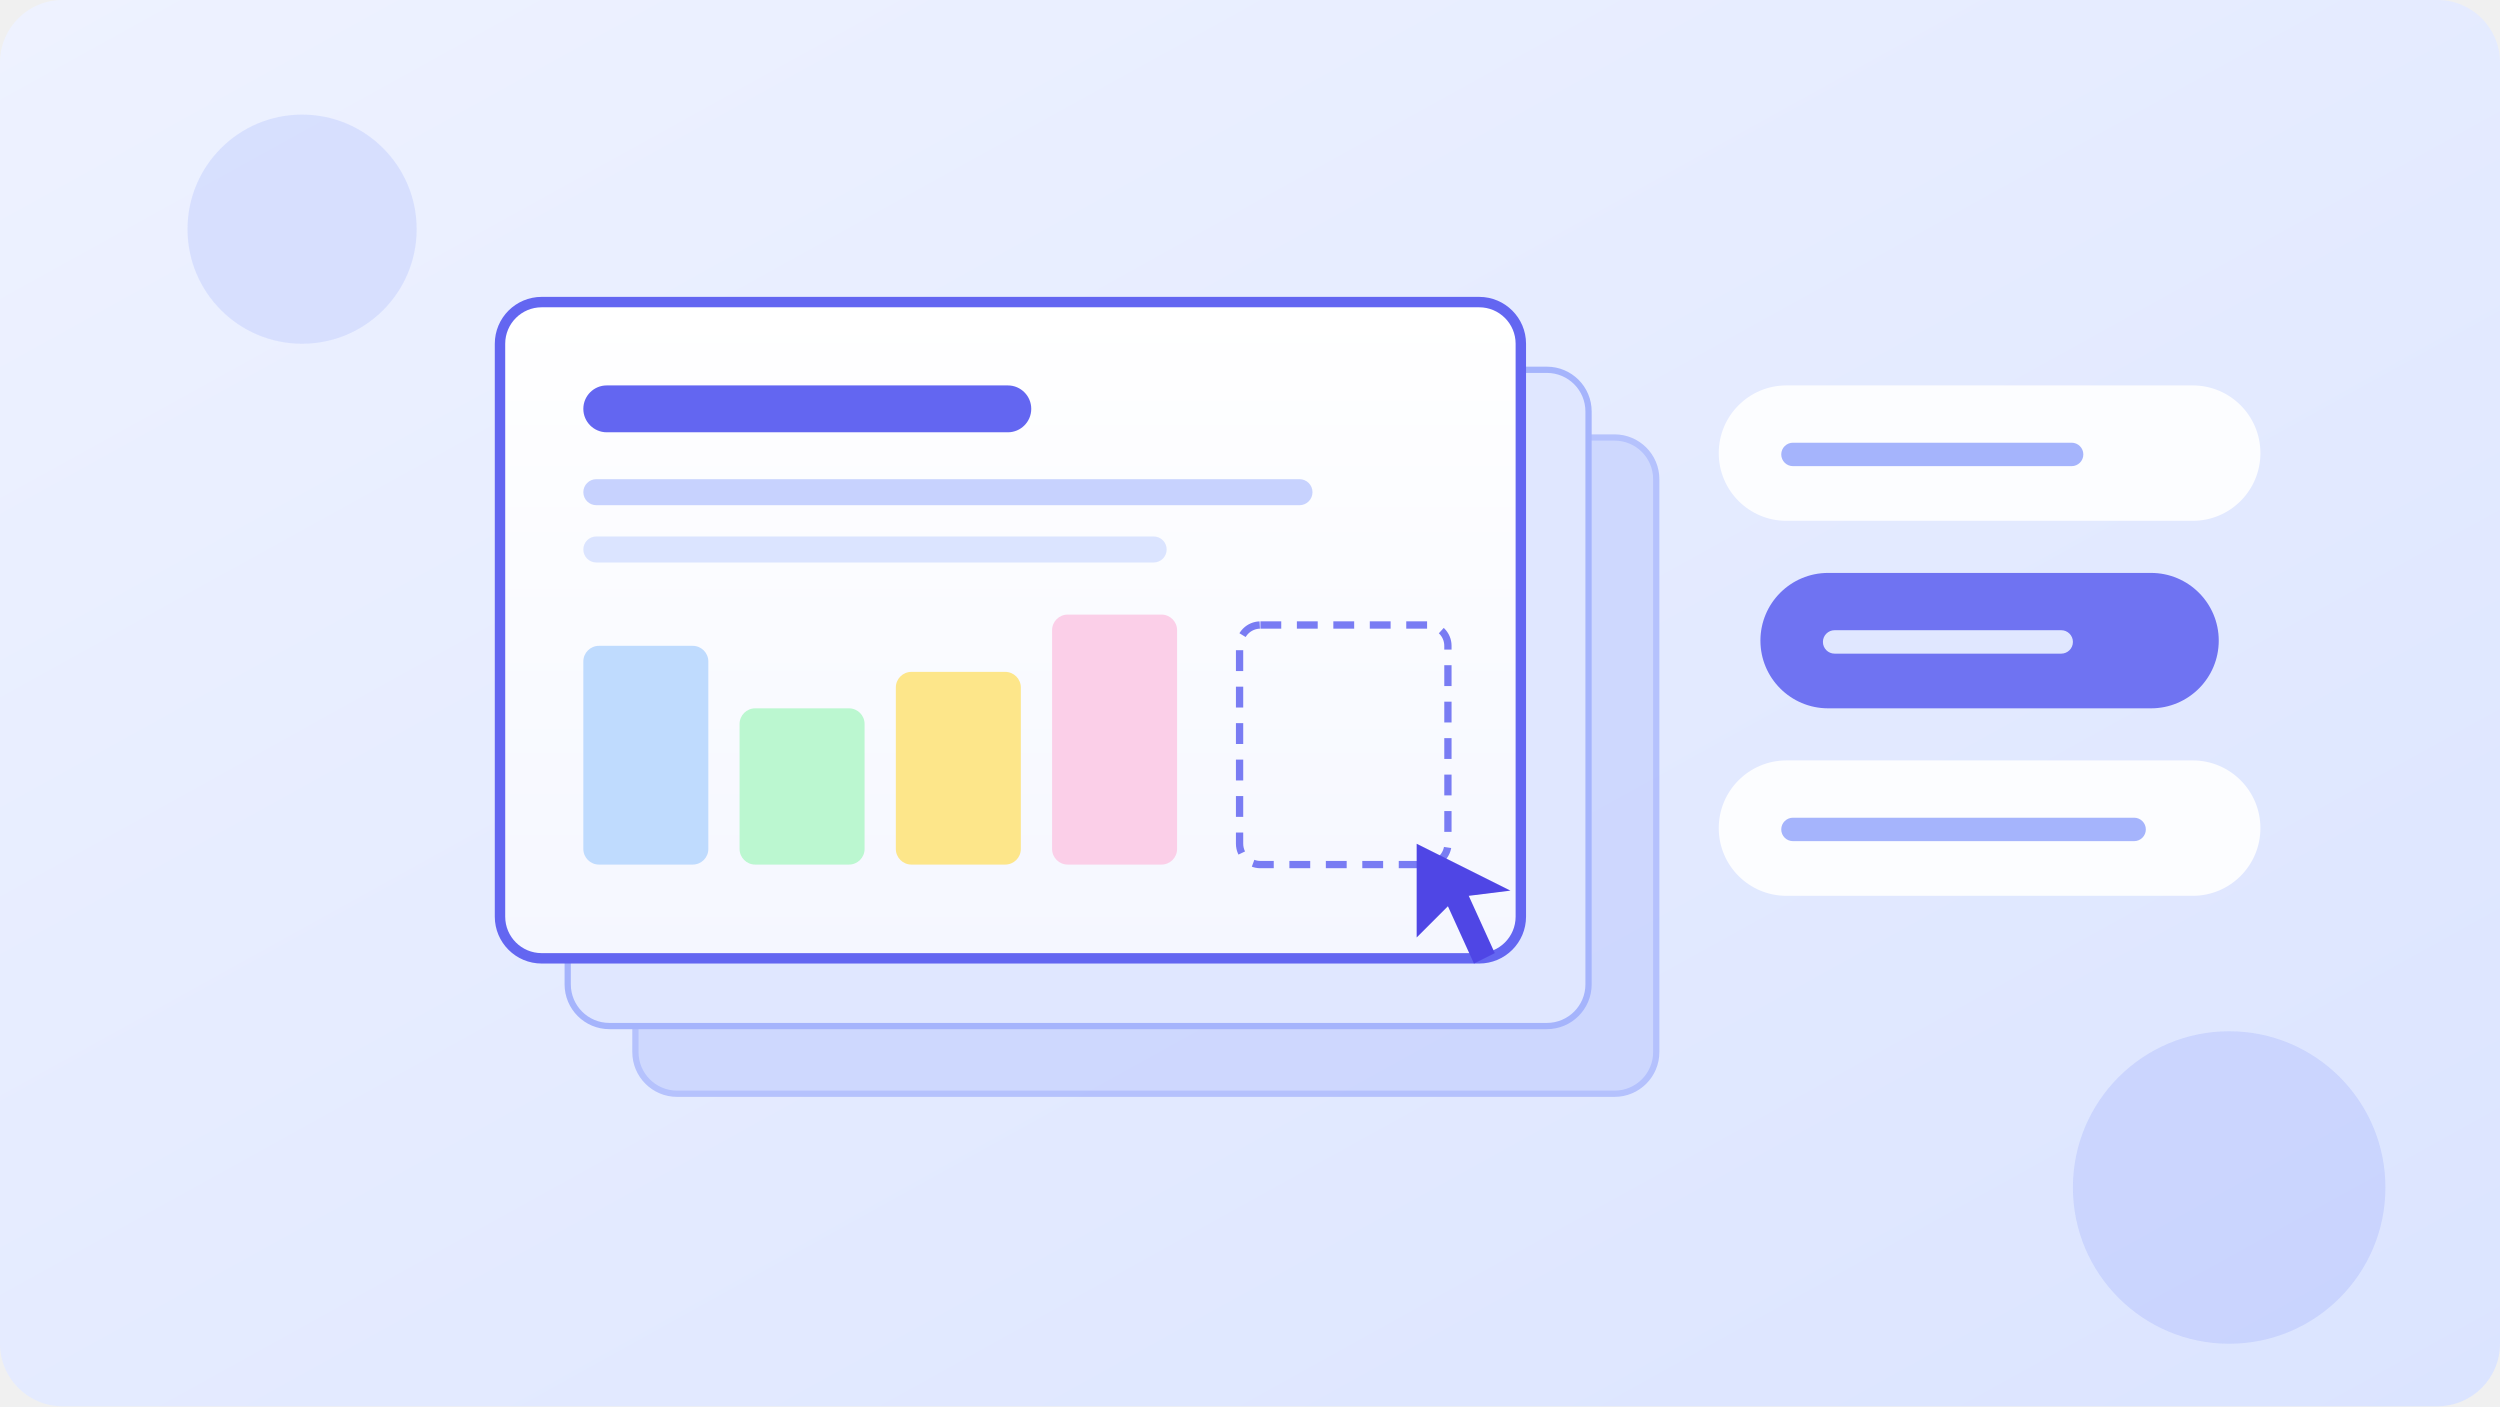
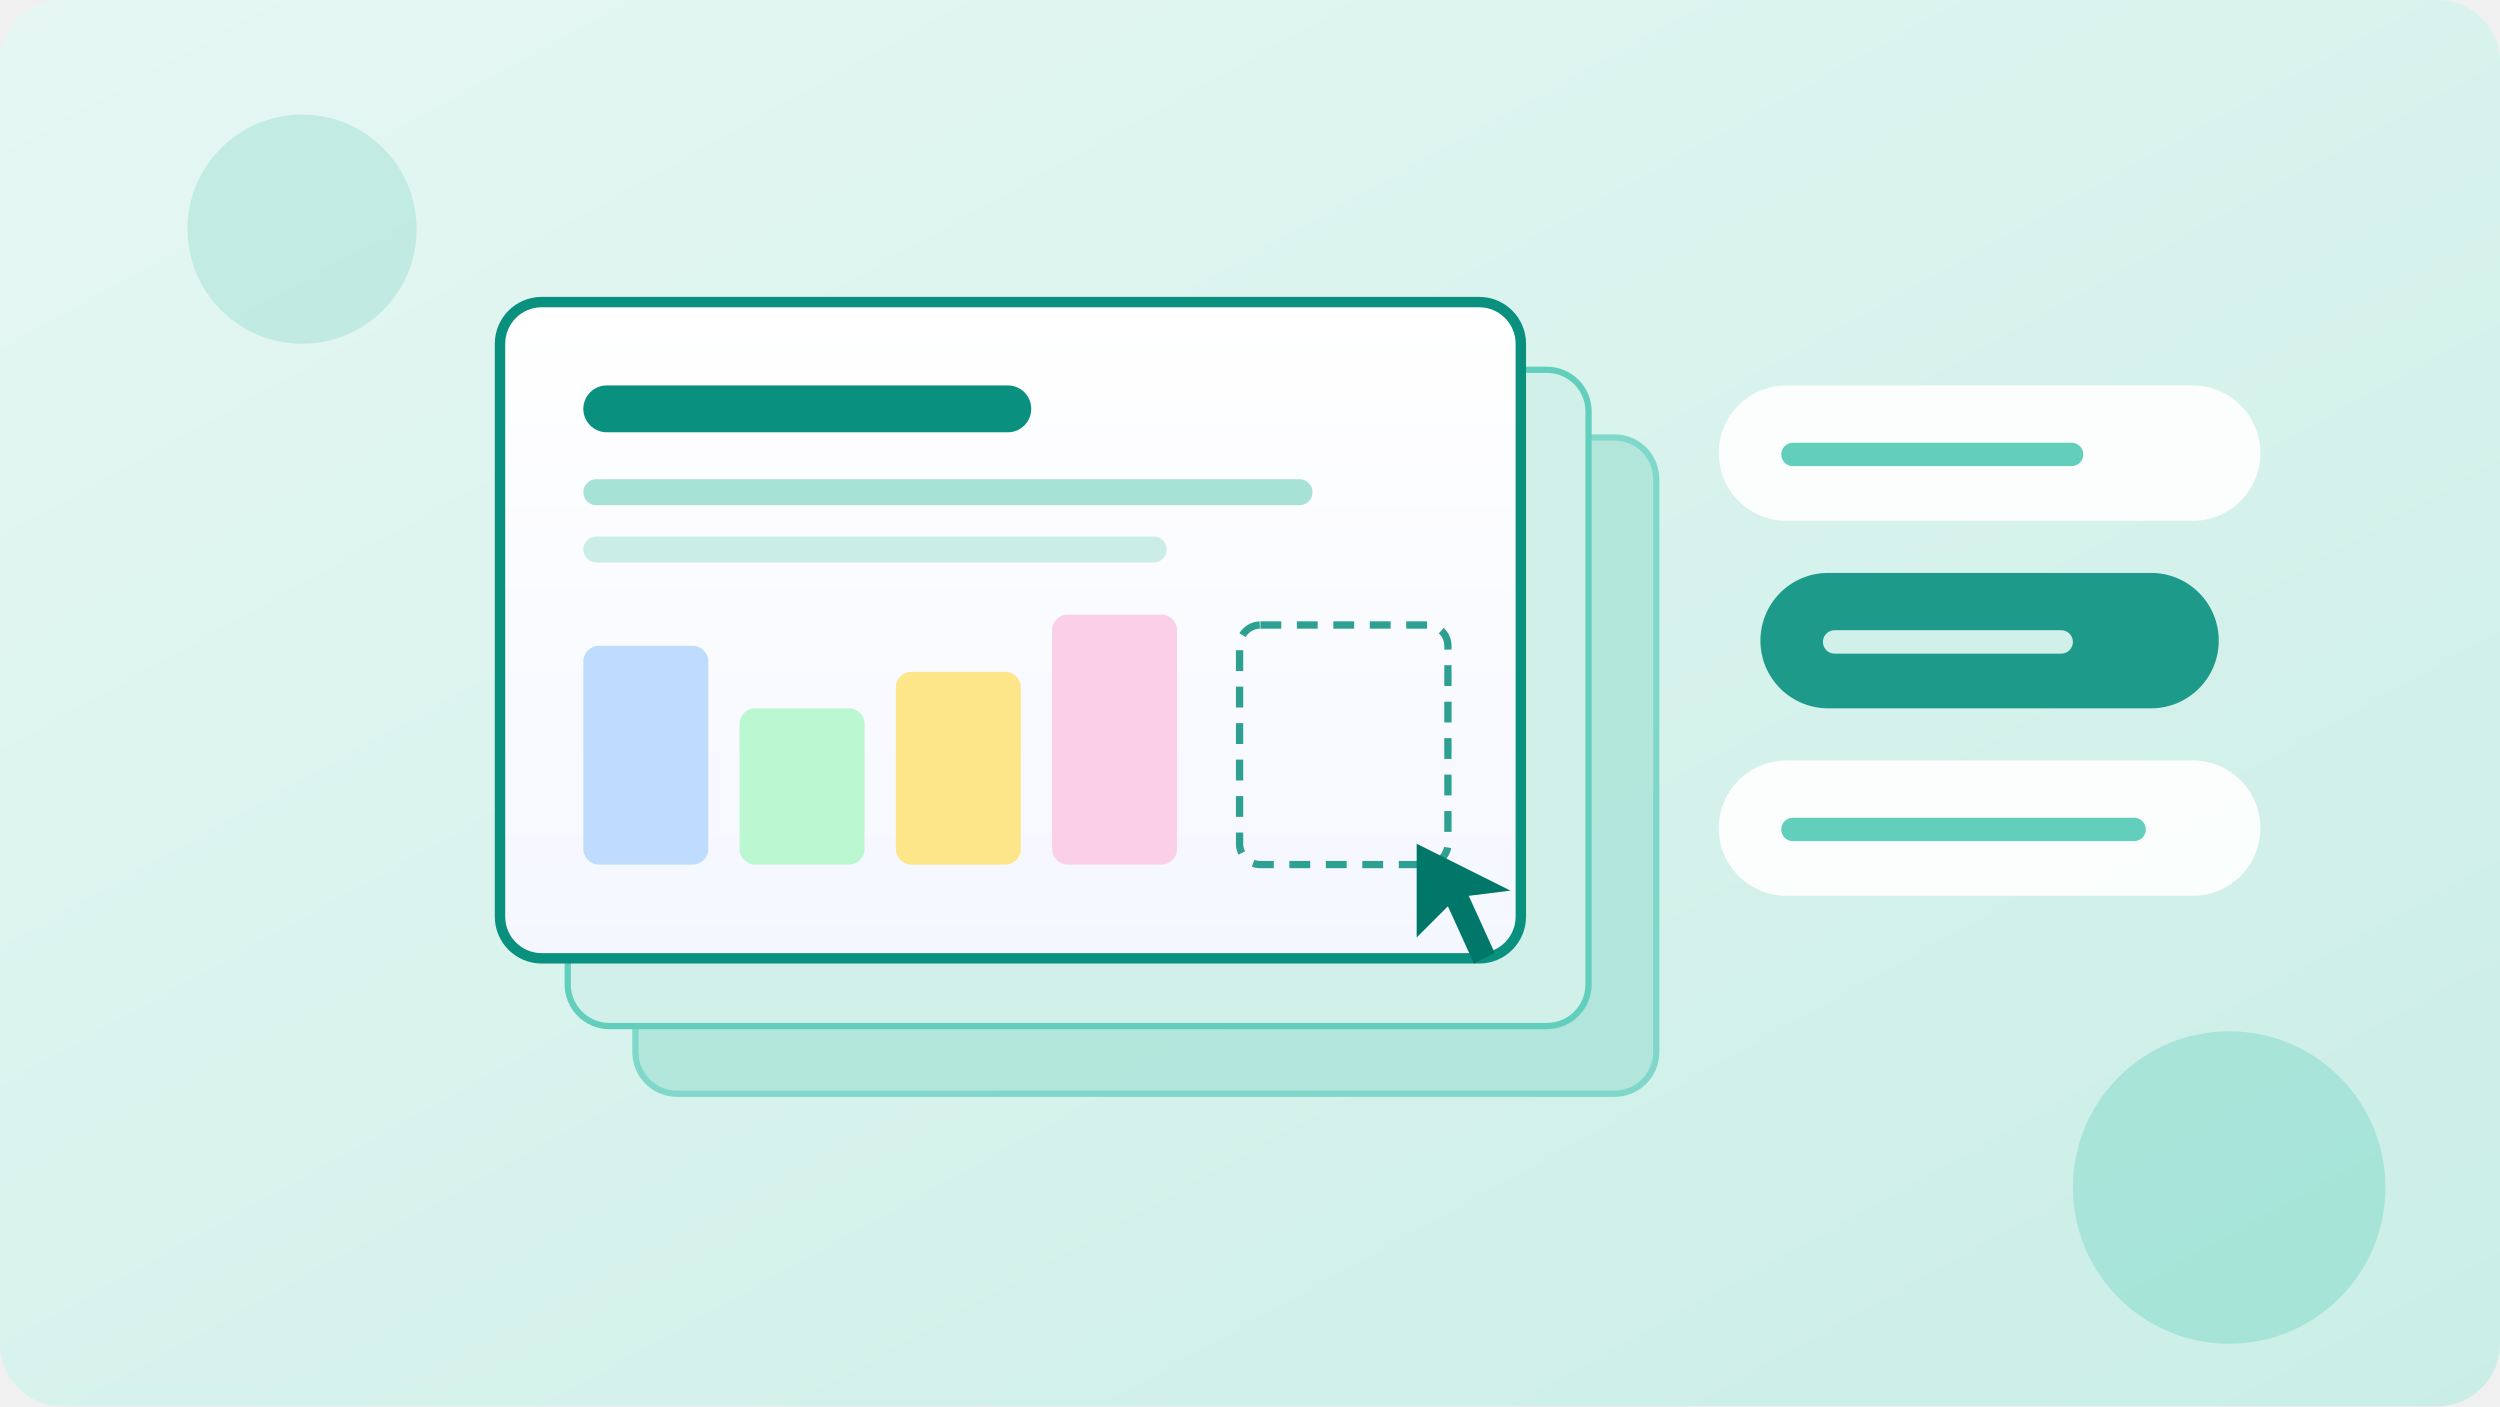
<svg xmlns="http://www.w3.org/2000/svg" viewBox="0 0 480 270" width="480" height="270" role="img" aria-label="PPTX Maker">
  <defs>
    <linearGradient id="pm-bg-l" x1="0%" y1="0%" x2="100%" y2="100%">
-       <stop offset="0%" stop-color="#eef2ff" />
-       <stop offset="100%" stop-color="#dbe4ff" />
+       <stop offset="0%" stop-color="#e6f7f3" />
+       <stop offset="100%" stop-color="#caeee6" />
    </linearGradient>
    <linearGradient id="pm-slide-l" x1="0%" y1="0%" x2="0%" y2="100%">
      <stop offset="0%" stop-color="#ffffff" />
      <stop offset="100%" stop-color="#f5f7ff" />
    </linearGradient>
  </defs>
  <rect width="480" height="270" rx="12" fill="url(#pm-bg-l)" />
-   <circle cx="58" cy="44" r="22" fill="#c7d2fe" opacity="0.55" />
-   <circle cx="428" cy="228" r="30" fill="#a5b4fc" opacity="0.35" />
+   <circle cx="58" cy="44" r="22" fill="#a7e2d6" opacity="0.55" />
+   <circle cx="428" cy="228" r="30" fill="#62cfbd" opacity="0.35" />
  <g transform="translate(96,58)">
-     <rect x="26" y="26" width="196" height="126" rx="8" fill="#c7d2fe" stroke="#a5b4fc" stroke-width="1.2" opacity="0.75" />
-     <rect x="13" y="13" width="196" height="126" rx="8" fill="#e0e7ff" stroke="#a5b4fc" stroke-width="1.2" />
-     <rect x="0" y="0" width="196" height="126" rx="8" fill="url(#pm-slide-l)" stroke="#6366f1" stroke-width="2" />
-     <rect x="16" y="16" width="86" height="9" rx="4.5" fill="#6366f1" />
-     <rect x="16" y="34" width="140" height="5" rx="2.5" fill="#c7d2fe" />
-     <rect x="16" y="45" width="112" height="5" rx="2.5" fill="#dbe4ff" />
+     <rect x="26" y="26" width="196" height="126" rx="8" fill="#a7e2d6" stroke="#62cfbd" stroke-width="1.2" opacity="0.75" />
+     <rect x="13" y="13" width="196" height="126" rx="8" fill="#d1f0e9" stroke="#62cfbd" stroke-width="1.2" />
+     <rect x="0" y="0" width="196" height="126" rx="8" fill="url(#pm-slide-l)" stroke="#09907f" stroke-width="2" />
+     <rect x="16" y="16" width="86" height="9" rx="4.5" fill="#09907f" />
+     <rect x="16" y="34" width="140" height="5" rx="2.5" fill="#a7e2d6" />
+     <rect x="16" y="45" width="112" height="5" rx="2.5" fill="#caeee6" />
    <rect x="16" y="66" width="24" height="42" rx="3" fill="#bfdbfe" />
    <rect x="46" y="78" width="24" height="30" rx="3" fill="#bbf7d0" />
    <rect x="76" y="71" width="24" height="37" rx="3" fill="#fde68a" />
    <rect x="106" y="60" width="24" height="48" rx="3" fill="#fbcfe8" />
-     <rect x="142" y="62" width="40" height="46" rx="4" fill="none" stroke="#6366f1" stroke-width="1.4" stroke-dasharray="4 3" opacity="0.85" />
-     <path d="M176,104 L176,122 L182,116 L187,127 L191,125 L186,114 L194,113 Z" fill="#4f46e5" />
+     <rect x="142" y="62" width="40" height="46" rx="4" fill="none" stroke="#09907f" stroke-width="1.4" stroke-dasharray="4 3" opacity="0.85" />
+     <path d="M176,104 L176,122 L182,116 L187,127 L191,125 L186,114 L194,113 Z" fill="#007769" />
  </g>
  <g transform="translate(330,74)">
    <rect x="0" y="0" width="104" height="26" rx="13" fill="#ffffff" opacity="0.9" />
-     <rect x="12" y="11" width="58" height="4.5" rx="2.25" fill="#a5b4fc" />
-     <rect x="8" y="36" width="88" height="26" rx="13" fill="#6366f1" opacity="0.9" />
-     <rect x="20" y="47" width="48" height="4.5" rx="2.25" fill="#e0e7ff" />
+     <rect x="12" y="11" width="58" height="4.5" rx="2.25" fill="#62cfbd" />
+     <rect x="8" y="36" width="88" height="26" rx="13" fill="#09907f" opacity="0.9" />
+     <rect x="20" y="47" width="48" height="4.5" rx="2.25" fill="#d1f0e9" />
    <rect x="0" y="72" width="104" height="26" rx="13" fill="#ffffff" opacity="0.9" />
-     <rect x="12" y="83" width="70" height="4.5" rx="2.25" fill="#a5b4fc" />
+     <rect x="12" y="83" width="70" height="4.5" rx="2.25" fill="#62cfbd" />
  </g>
</svg>
